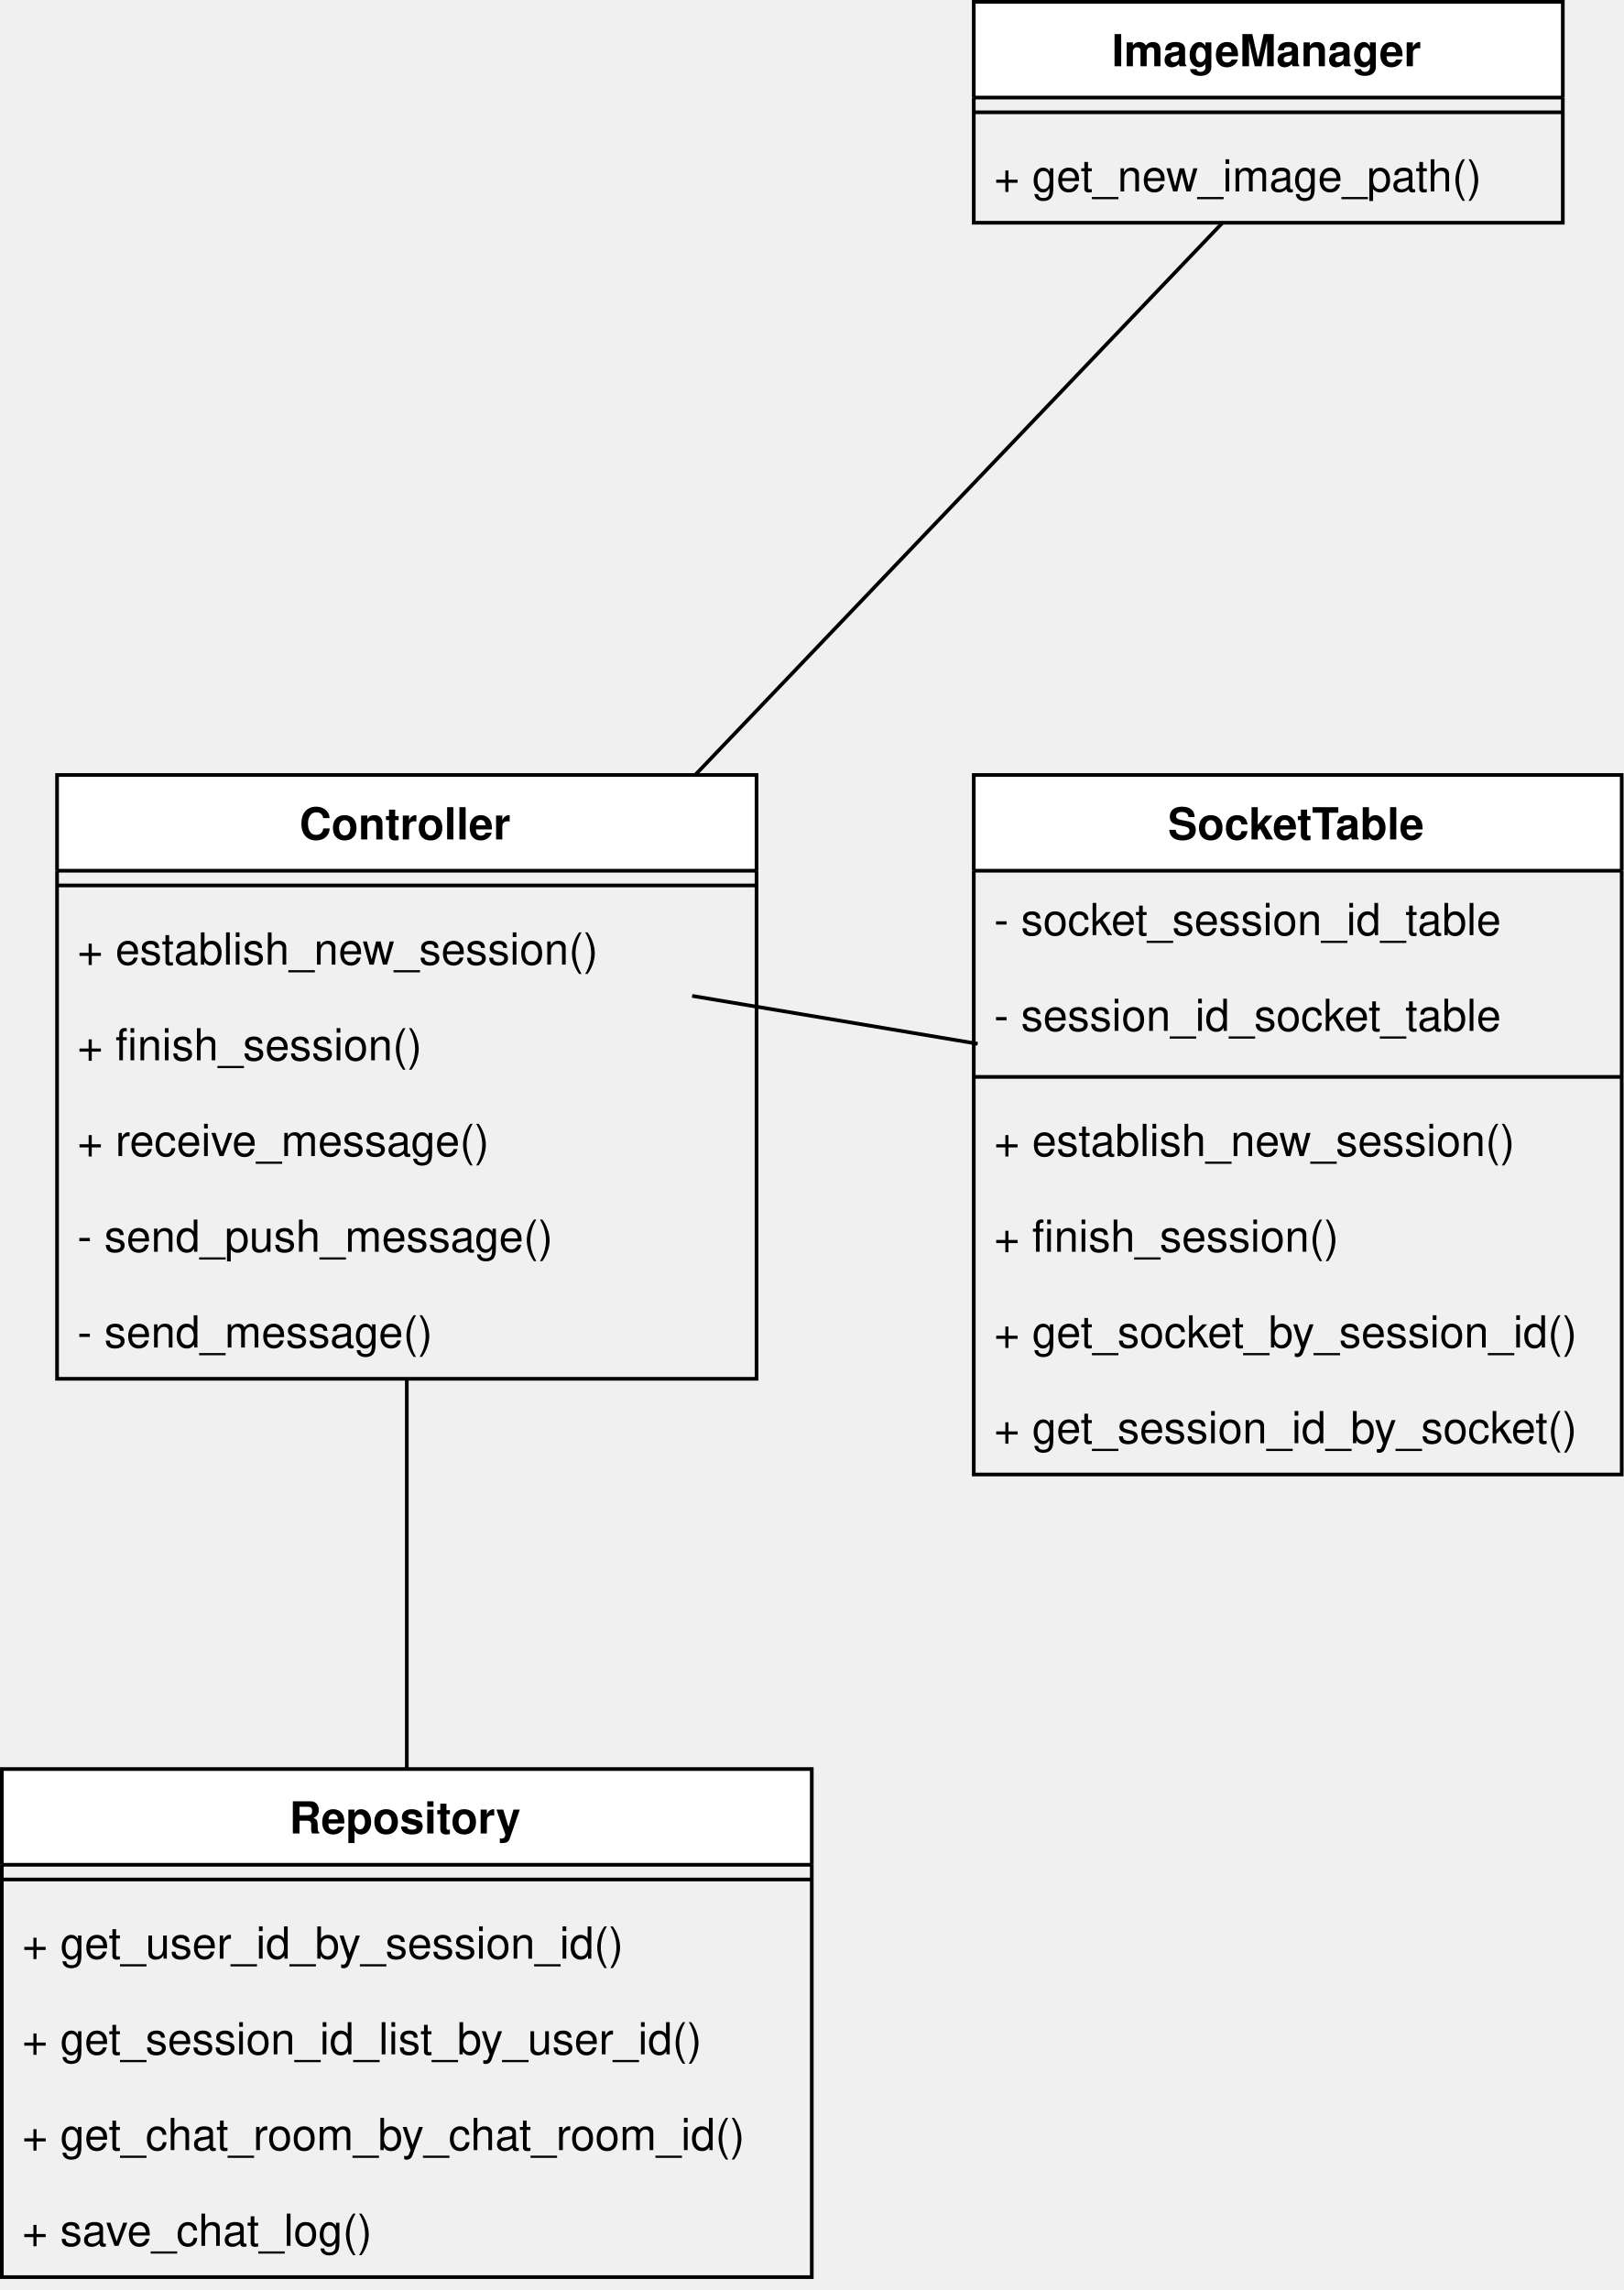
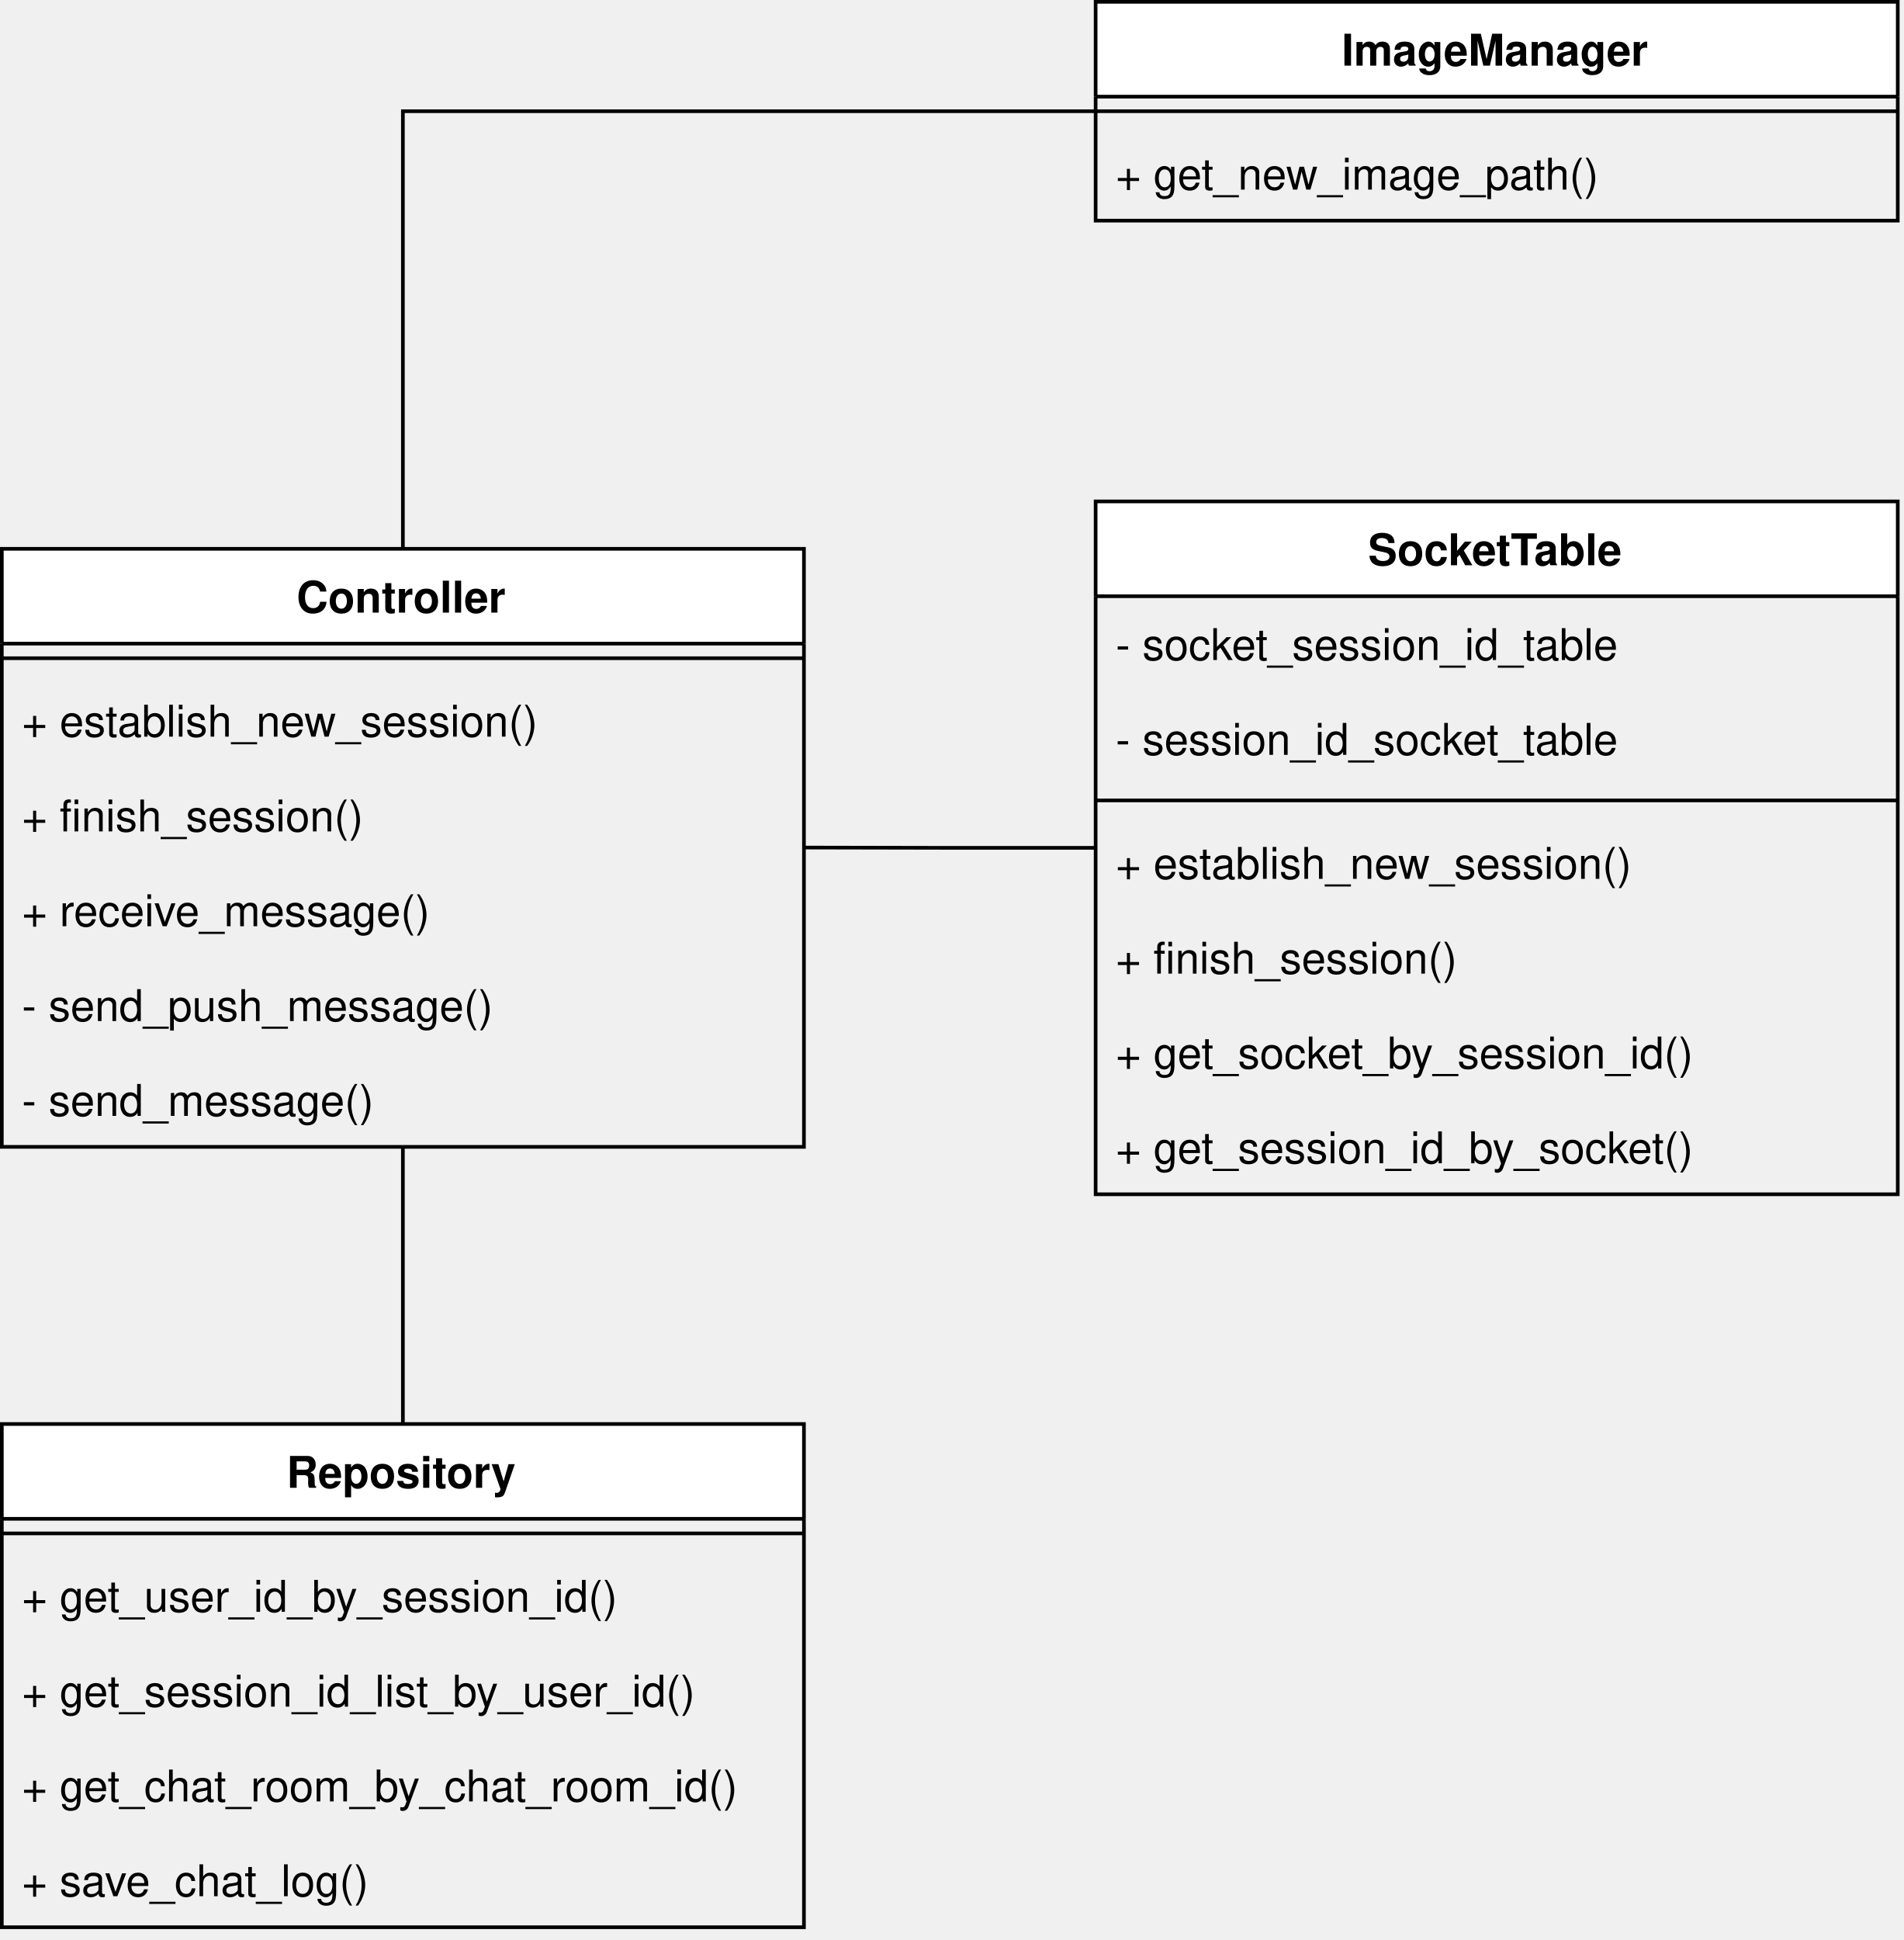
- <svg xmlns="http://www.w3.org/2000/svg" version="1.1" width="441px" height="622px" viewBox="-0.5 -0.5 441 622" content="&lt;mxfile host=&quot;Electron&quot; modified=&quot;2022-11-06T10:15:36.561Z&quot; agent=&quot;5.0 (Windows NT 10.0; Win64; x64) AppleWebKit/537.36 (KHTML, like Gecko) draw.io/13.9.9 Chrome/85.0.418.121 Electron/10.1.5 Safari/537.36&quot; etag=&quot;pquYMvNGShUwTOYHAH7x&quot; version=&quot;13.9.9&quot; type=&quot;device&quot;&gt;&lt;diagram id=&quot;dcJ1k_aYC8GSWVSwkS-k&quot; name=&quot;페이지-1&quot;&gt;7Ztbc6M2FMc/jWfah3i4Gx5je7PbmWSaWWd2u33xKCAbNQIxQo6dfPpKIAwY+ZZY7kPxg40O4qLz/+lyDnhgT5LNVwqy+IFEEA8sI9oM7OnAskzDcviPsLyVFjewSsOSokhWqg0z9A6rI6V1hSKYtyoyQjBDWdsYkjSFIWvZAKVk3a62ILh91QwsYccwCwHuWn+iiMWl1bdGtf0bRMu4urLpBeWeBFSVZUvyGERk3TDZXwb2hBLCyq1kM4FYOK/yS3nc3Z692xujMGWnHDC7Y4/Zt/UP/yZfB8sn+idbvN9U8rwCvJIt/g4zkiNG6Ju8b/ZWOSNfowSDlJfGC5Kymdxj8jLAaJny7ZDfDaTc8AopQ9yPt3IHIxm3hjHC0T14IytxzzkD4UtVGseEond+WoDlOfluyiQSlteqMRNHcrPBrRTmvM5j5Qhzx/QANq2K9yBn0hASjEGWo+dtMxJAlygdE8ZIIit1/SxdL1oINw2T9PtXSBLIhPuMaq8vGZCdwKuYWNdIbTmJmzjZvkRZYrzcnrtWmm9Isc8R3usI35Ebo0LqnFHysqVfeGmBMJ4QTLjO05QUlSr9MVwwhfoJiiJcnCwDIUqXT4KG6Y1ZW+6LA6d2bfku/SBMlDDAQKmTEAWDZ4gfBaeIiPPTsu44Iyhlha/c8cCdFhbKJiTljQCoEBBy/ddQMCBbVrUEpTGkiCklP9x5joMgha+8fkx3baoHCtXHYpiFbL7KIZ2jaP78Ns9hnnPH8tJvv3ew4G3tOk9icD4Z5bjQhsDpQiBMhB+7wMUYGnOeYKoAow3AmPt2YgxdgYI14WWzLh+lQxsFtnMaBRUtl8fAP4BBrf0co5wJHCQZPQuXZ8E7cSbQxoJrHWAhjAGb8yVKIiioCz0KOlDwT5wc9KHQXQyWKOTgFZbyY7Lspb+89KZp/cfa22ZH+xkJXyB7KlzZRwKXiQQcx2lFArbbHf/NkaeIBAJDl/LdCeBGiF2o31wNMCUJfd9X96PPxARKAvR1/W4oWABQKy9Z6AHQAoDbHfuvDICtmPf7XMBZuYDzZR/5p8muKxdg71vtcX9w76I8nqdwXU0A/arv8gQoFvxX7vj70kELlAr9e+21aa9a8WsTn7LN+vYfMzN/3j2R9NffL3T246a74G/kgMoJv88ENinoiHsyGPspsE+cBLRRcCj701gBChIKJnoKNFDgdRPC150InC4GfyRgCR9Ayr9pR/I+/L9M+G86ivDfU+R9PF3Rv6NaBfZr/7PW/tve86mYXyW7rrW/4x4Y9sWqH4neP88Ai//3A74G+RUPAJXy6xvvuykf7gSuJ8b9aH+51z4CtzXaK5O9geq1j2pBcHnhVU9+++H+vOHeOxmEA8O9Sndtw/2+OH9fqmdiDW4NxXc/E1yYDNVMoCJD3zNfYw8afQpIt/aKVz+urP2+FBCFIUSvcJ5w8fk6sBf/8uKrcr/XFb/70Kd86pdG82zFe34vvjbxlclfXeor034HxO913yPnySicl+69bq9XrQR3ZOYQ3Ip/TtRKxiypgjNKVmkEo8GRICknKxrCQ56SoRGP9ZbwlN4Fo9YfNbo+phADxmet1n2oHCgPfRTANFJzljMMmp9BM3SzvIDv9YztZydAK9srT1lrpLiKO/RHgWu5/ByBb+28DeQYQ29UX8TauUrprM5VChK2nvg4HJ5qLfhxOOAGsb/E9tAwPFn+VZR9w5fl6aZRefrWKDzyoIw3SCQVPola9X7LcdSCK6HmtvMCjul+jCbbHw0903Ns33aL3zZNnvB8g6brwnTCSyWXGGmOqlp1It2qWtVAXr3WY354jNg50e6rfx9Wjhfr/5uV1et/7dlf/gU=&lt;/diagram&gt;&lt;/mxfile&gt;">
+ <svg xmlns="http://www.w3.org/2000/svg" version="1.1" width="522px" height="532px" viewBox="-0.5 -0.5 522 532" content="&lt;mxfile host=&quot;app.diagrams.net&quot; modified=&quot;2022-11-11T05:34:43.935Z&quot; agent=&quot;5.0 (Windows NT 10.0; Win64; x64) AppleWebKit/537.36 (KHTML, like Gecko) Chrome/107.0.0.0 Safari/537.36&quot; etag=&quot;iBipdFbT5nGIOSUqCTy7&quot; version=&quot;20.5.2&quot; type=&quot;device&quot;&gt;&lt;diagram id=&quot;dcJ1k_aYC8GSWVSwkS-k&quot; name=&quot;페이지-1&quot;&gt;7Vtbb+I4FP41SLsPVJAb5LHQdmclqkVDNTOdF+QmJvHUiSPHFOivXzuxcyHhpk1gVgoPiHNix/H5Ph+fc2J6+jTY/kVB5D8TF+KeNnC3Pf2hp2m2YfNvodilCmtgpgqPIjdVDXPFAn1CqRxI7Rq5MC41ZIRghqKy0iFhCB1W0gFKyabcbEVwedQIeLCiWDgAV7Xfkcv8VDvWRrn+C0Ser0YeWnLCAVCN5UxiH7hkU1Dpjz19Sglh6a9gO4VY2E7ZJe33dOBq9mAUhuycDpHr7xw4i9nrT2fcf5uONta6L+8Ss52aMHT5/KVIKPOJR0KAH3PthJJ16EJx1wGX8jYzQiKuHHLlL8jYToIJ1oxwlc8CLK/yB6a7H6L/nanE10S07ZFSPGzlAKm0K0pzSFEAGaSZ0r0XWHMxJCFMNU8IY3k9naSY2UHbKUOQNXVkq8UTm0dfNt/G/Xhjey/0H7b67GuGJCGgHpR9Kdtu7n8No+H3pxcSvv58p4tvfT2DmC8NSPjj0h3vRyEGDH2UHwRIknpZuxxH/kNCWQ/r0af8AHgth/oKIxIjRuTdi5DHGxRgkNhtRUKm0BdQAYy8kP92uKGEuScfkDLEl8e9vMAE5hPHR9idgR1ZC5PEDDjvSpr4hKJPflug4OeXKZPk0KxSi4XoKUGjMOZt5gqj4Z7qGWxLDWcgZlLhEIxBFKO3bBoBRwuFE8IYCUqcqKGAmCHcFlRVENVVSy5t6dtMW8qb3FNky98vegl93BbwVgX4CtwYJVDHjJL3zKkJK634ipkSTGi+jhT+GK5YDfoBct3EJ8QRcFDovSQeoD/MNbOk44Oea75KO+iJK2GAgRQnAQoGbxDPBU8REfenadtJRFDIEluZk575kGgom5KQTwKgBEDI8d9AwQE5MzUTFPrcXbBayI8vntNEkMArq5/CvTXU7RrUJ2L3hGy5jiFdInf5tlvGMI65Ybn0x58VWvC5Vo0naXA5M1K/UCaBUSWBUBHed4UT7+1zPsGwhhhlAky4badi8+BU0KZcHubySXa0xgLdOI8Fii3N02B8hAY59kuMYiboIJnRcaF5Llhn7gStccHUjnDB8QFb8sgzECzIhY4KbVBhfObm0B4VqsFgSoUYfMAUfky8DvrmoR8OtethX5vfVaO/6+Z3tm2XM7yxof/mGZ6uygyFDK9+XQ3qwb9Oiqces7CqF8R5h+wlWSRdjtdMjmfs5Xi6Pjozx1PJYPPIV7f2fkJsgX4xzmO1TOi8ev06ajzba21D16tJfkKAHHnJhY4ArRBAxda3I4BeE9F1VZ6LqjyXwz4anwd7W1Ue/VAcz+3BrYtifxnCjdoAuni+eQbcPJXTDxX6VigU+HfYt4b9VXO52jdK1YC/UN1LN/yuxts2C/QzN4HWWHCsrleIAAUTEk50LGiBBdatS/1GlQZ/B8CDzyDk37QCeZf+N5P+a4MzC/tWW9m/URcFdrH/RbF/tnr+N294DfOI2xdRPxKrfxkB5ncOv3n4b/5q16iWfLgROJ4Yd96+tQM9unnugR4VEDQPfN07/c7dX+burbOJ8Lu4+0N5/qFSz1Tr3Q9qvrudoGFm3HwnUC6pKwFdHfvbH+o5VAKi0IHoAy4DDj6PAzvwmwf/5rVfs/rSJ33rF7rLaM1Xfgd+a+Dfvvh7BPwO9/Zwv2a5t37V10WCezBXD0cVDmOVT3PBLWI/Cr/TQ1mmlPITWULIDmSdPDF2MPU6edhKpeInD1sp7PaOeP2H01ey61zQsFDw0wxxaC3/9ErlP8vmV61B9tlL+9L5ylvmyNeMYt6NR7apmfwe9lidLMxizMGdNcoH0fZGSY1VGSXhV2aJOspxMf+/Wdo8/9Oe/vgv&lt;/diagram&gt;&lt;/mxfile&gt;">
  <defs>
-     <clipPath id="mx-clip-4-519-212-26-0">
-       <rect x="4" y="519" width="212" height="26" />
+     <clipPath id="mx-clip-4-429-212-26-0">
+       <rect x="4" y="429" width="212" height="26" />
    </clipPath>
-     <clipPath id="mx-clip-4-545-212-26-0">
-       <rect x="4" y="545" width="212" height="26" />
+     <clipPath id="mx-clip-4-455-212-26-0">
+       <rect x="4" y="455" width="212" height="26" />
    </clipPath>
-     <clipPath id="mx-clip-4-571-212-26-0">
-       <rect x="4" y="571" width="212" height="26" />
+     <clipPath id="mx-clip-4-481-212-26-0">
+       <rect x="4" y="481" width="212" height="26" />
    </clipPath>
-     <clipPath id="mx-clip-4-597-212-26-0">
-       <rect x="4" y="597" width="212" height="26" />
+     <clipPath id="mx-clip-4-507-212-26-0">
+       <rect x="4" y="507" width="212" height="26" />
    </clipPath>
-     <clipPath id="mx-clip-268-241-168-26-0">
-       <rect x="268" y="241" width="168" height="26" />
+     <clipPath id="mx-clip-304-168-212-26-0">
+       <rect x="304" y="168" width="212" height="26" />
    </clipPath>
-     <clipPath id="mx-clip-268-267-168-26-0">
-       <rect x="268" y="267" width="168" height="26" />
+     <clipPath id="mx-clip-304-194-212-26-0">
+       <rect x="304" y="194" width="212" height="26" />
    </clipPath>
-     <clipPath id="mx-clip-268-301-168-26-0">
-       <rect x="268" y="301" width="168" height="26" />
+     <clipPath id="mx-clip-304-228-212-26-0">
+       <rect x="304" y="228" width="212" height="26" />
    </clipPath>
-     <clipPath id="mx-clip-268-327-168-26-0">
-       <rect x="268" y="327" width="168" height="26" />
+     <clipPath id="mx-clip-304-254-212-26-0">
+       <rect x="304" y="254" width="212" height="26" />
    </clipPath>
-     <clipPath id="mx-clip-268-353-168-26-0">
-       <rect x="268" y="353" width="168" height="26" />
+     <clipPath id="mx-clip-304-280-212-26-0">
+       <rect x="304" y="280" width="212" height="26" />
    </clipPath>
-     <clipPath id="mx-clip-268-379-168-26-0">
-       <rect x="268" y="379" width="168" height="26" />
+     <clipPath id="mx-clip-304-306-212-26-0">
+       <rect x="304" y="306" width="212" height="26" />
    </clipPath>
-     <clipPath id="mx-clip-268-39-152-26-0">
-       <rect x="268" y="39" width="152" height="26" />
+     <clipPath id="mx-clip-304-39-212-26-0">
+       <rect x="304" y="39" width="212" height="26" />
    </clipPath>
-     <clipPath id="mx-clip-19-249-182-26-0">
-       <rect x="19" y="249" width="182" height="26" />
+     <clipPath id="mx-clip-4-189-212-26-0">
+       <rect x="4" y="189" width="212" height="26" />
    </clipPath>
-     <clipPath id="mx-clip-19-275-182-26-0">
-       <rect x="19" y="275" width="182" height="26" />
+     <clipPath id="mx-clip-4-215-212-26-0">
+       <rect x="4" y="215" width="212" height="26" />
    </clipPath>
-     <clipPath id="mx-clip-19-301-182-26-0">
-       <rect x="19" y="301" width="182" height="26" />
+     <clipPath id="mx-clip-4-241-212-26-0">
+       <rect x="4" y="241" width="212" height="26" />
    </clipPath>
-     <clipPath id="mx-clip-19-327-182-26-0">
-       <rect x="19" y="327" width="182" height="26" />
+     <clipPath id="mx-clip-4-267-212-26-0">
+       <rect x="4" y="267" width="212" height="26" />
    </clipPath>
-     <clipPath id="mx-clip-19-353-182-26-0">
-       <rect x="19" y="353" width="182" height="26" />
+     <clipPath id="mx-clip-4-293-212-26-0">
+       <rect x="4" y="293" width="212" height="26" />
    </clipPath>
  </defs>
  <g>
-     <path d="M 0 506 L 0 480 L 220 480 L 220 506" fill="#ffffff" stroke="#000000" stroke-miterlimit="10" pointer-events="all" />
-     <path d="M 0 506 L 0 618 L 220 618 L 220 506" fill="none" stroke="#000000" stroke-miterlimit="10" pointer-events="none" />
-     <path d="M 0 506 L 220 506" fill="none" stroke="#000000" stroke-miterlimit="10" pointer-events="none" />
-     <g fill="#000000" font-family="Helvetica" font-weight="bold" pointer-events="none" text-anchor="middle" font-size="12px">
-       <text x="109.5" y="497.5">Repository</text>
+     <path d="M 110 390 L 110 313.92" fill="none" stroke="rgb(0, 0, 0)" stroke-miterlimit="10" pointer-events="stroke" />
+     <path d="M 0 416 L 0 390 L 220 390 L 220 416" fill="rgb(255, 255, 255)" stroke="rgb(0, 0, 0)" stroke-miterlimit="10" pointer-events="all" />
+     <path d="M 0 416 L 0 528 L 220 528 L 220 416" fill="none" stroke="rgb(0, 0, 0)" stroke-miterlimit="10" pointer-events="none" />
+     <path d="M 0 416 L 220 416" fill="none" stroke="rgb(0, 0, 0)" stroke-miterlimit="10" pointer-events="none" />
+     <g fill="rgb(0, 0, 0)" font-family="Helvetica" font-weight="bold" pointer-events="none" text-anchor="middle" font-size="12px">
+       <text x="109.5" y="407.5">Repository</text>
    </g>
-     <path d="M 0 510 L 220 510" fill="none" stroke="#000000" stroke-miterlimit="10" pointer-events="none" />
-     <g fill="#000000" font-family="Helvetica" pointer-events="none" clip-path="url(#mx-clip-4-519-212-26-0)" font-size="12px">
-       <text x="5.5" y="531.5">+ get_user_id_by_session_id()</text>
+     <path d="M 0 420 L 220 420" fill="none" stroke="rgb(0, 0, 0)" stroke-miterlimit="10" pointer-events="none" />
+     <g fill="rgb(0, 0, 0)" font-family="Helvetica" pointer-events="none" clip-path="url(#mx-clip-4-429-212-26-0)" font-size="12px">
+       <text x="5.5" y="441.5">+ get_user_id_by_session_id()</text>
    </g>
-     <g fill="#000000" font-family="Helvetica" pointer-events="none" clip-path="url(#mx-clip-4-545-212-26-0)" font-size="12px">
-       <text x="5.5" y="557.5">+ get_session_id_list_by_user_id()</text>
+     <g fill="rgb(0, 0, 0)" font-family="Helvetica" pointer-events="none" clip-path="url(#mx-clip-4-455-212-26-0)" font-size="12px">
+       <text x="5.5" y="467.5">+ get_session_id_list_by_user_id()</text>
    </g>
-     <g fill="#000000" font-family="Helvetica" pointer-events="none" clip-path="url(#mx-clip-4-571-212-26-0)" font-size="12px">
-       <text x="5.5" y="583.5">+ get_chat_room_by_chat_room_id()</text>
+     <g fill="rgb(0, 0, 0)" font-family="Helvetica" pointer-events="none" clip-path="url(#mx-clip-4-481-212-26-0)" font-size="12px">
+       <text x="5.5" y="493.5">+ get_chat_room_by_chat_room_id()</text>
    </g>
-     <g fill="#000000" font-family="Helvetica" pointer-events="none" clip-path="url(#mx-clip-4-597-212-26-0)" font-size="12px">
-       <text x="5.5" y="609.5">+ save_chat_log()</text>
+     <g fill="rgb(0, 0, 0)" font-family="Helvetica" pointer-events="none" clip-path="url(#mx-clip-4-507-212-26-0)" font-size="12px">
+       <text x="5.5" y="519.5">+ save_chat_log()</text>
    </g>
-     <path d="M 264 236 L 264 210 L 440 210 L 440 236" fill="#ffffff" stroke="#000000" stroke-miterlimit="10" pointer-events="none" />
-     <path d="M 264 236 L 264 400 L 440 400 L 440 236" fill="none" stroke="#000000" stroke-miterlimit="10" pointer-events="none" />
-     <path d="M 264 236 L 440 236" fill="none" stroke="#000000" stroke-miterlimit="10" pointer-events="none" />
-     <g fill="#000000" font-family="Helvetica" font-weight="bold" pointer-events="none" text-anchor="middle" font-size="12px">
-       <text x="351.5" y="227.5">SocketTable</text>
+     <path d="M 300 232 L 260 232 L 219.78 231.92" fill="none" stroke="rgb(0, 0, 0)" stroke-miterlimit="10" pointer-events="none" />
+     <path d="M 300 163 L 300 137 L 520 137 L 520 163" fill="rgb(255, 255, 255)" stroke="rgb(0, 0, 0)" stroke-miterlimit="10" pointer-events="none" />
+     <path d="M 300 163 L 300 327 L 520 327 L 520 163" fill="none" stroke="rgb(0, 0, 0)" stroke-miterlimit="10" pointer-events="none" />
+     <path d="M 300 163 L 520 163" fill="none" stroke="rgb(0, 0, 0)" stroke-miterlimit="10" pointer-events="none" />
+     <g fill="rgb(0, 0, 0)" font-family="Helvetica" font-weight="bold" pointer-events="none" text-anchor="middle" font-size="12px">
+       <text x="409.5" y="154.5">SocketTable</text>
    </g>
-     <g fill="#000000" font-family="Helvetica" pointer-events="none" clip-path="url(#mx-clip-268-241-168-26-0)" font-size="12px">
-       <text x="269.5" y="253.5">- socket_session_id_table</text>
+     <g fill="rgb(0, 0, 0)" font-family="Helvetica" pointer-events="none" clip-path="url(#mx-clip-304-168-212-26-0)" font-size="12px">
+       <text x="305.5" y="180.5">- socket_session_id_table</text>
    </g>
-     <g fill="#000000" font-family="Helvetica" pointer-events="none" clip-path="url(#mx-clip-268-267-168-26-0)" font-size="12px">
-       <text x="269.5" y="279.5">- session_id_socket_table</text>
+     <g fill="rgb(0, 0, 0)" font-family="Helvetica" pointer-events="none" clip-path="url(#mx-clip-304-194-212-26-0)" font-size="12px">
+       <text x="305.5" y="206.5">- session_id_socket_table</text>
    </g>
-     <path d="M 264 292 L 440 292" fill="none" stroke="#000000" stroke-miterlimit="10" pointer-events="none" />
-     <g fill="#000000" font-family="Helvetica" pointer-events="none" clip-path="url(#mx-clip-268-301-168-26-0)" font-size="12px">
-       <text x="269.5" y="313.5">+ establish_new_session()</text>
+     <path d="M 300 219 L 520 219" fill="none" stroke="rgb(0, 0, 0)" stroke-miterlimit="10" pointer-events="none" />
+     <g fill="rgb(0, 0, 0)" font-family="Helvetica" pointer-events="none" clip-path="url(#mx-clip-304-228-212-26-0)" font-size="12px">
+       <text x="305.5" y="240.5">+ establish_new_session()</text>
    </g>
-     <g fill="#000000" font-family="Helvetica" pointer-events="none" clip-path="url(#mx-clip-268-327-168-26-0)" font-size="12px">
-       <text x="269.5" y="339.5">+ finish_session()</text>
+     <g fill="rgb(0, 0, 0)" font-family="Helvetica" pointer-events="none" clip-path="url(#mx-clip-304-254-212-26-0)" font-size="12px">
+       <text x="305.5" y="266.5">+ finish_session()</text>
    </g>
-     <g fill="#000000" font-family="Helvetica" pointer-events="none" clip-path="url(#mx-clip-268-353-168-26-0)" font-size="12px">
-       <text x="269.5" y="365.5">+ get_socket_by_session_id()</text>
+     <g fill="rgb(0, 0, 0)" font-family="Helvetica" pointer-events="none" clip-path="url(#mx-clip-304-280-212-26-0)" font-size="12px">
+       <text x="305.5" y="292.5">+ get_socket_by_session_id()</text>
    </g>
-     <g fill="#000000" font-family="Helvetica" pointer-events="none" clip-path="url(#mx-clip-268-379-168-26-0)" font-size="12px">
-       <text x="269.5" y="391.5">+ get_session_id_by_socket()</text>
+     <g fill="rgb(0, 0, 0)" font-family="Helvetica" pointer-events="none" clip-path="url(#mx-clip-304-306-212-26-0)" font-size="12px">
+       <text x="305.5" y="318.5">+ get_session_id_by_socket()</text>
    </g>
-     <path d="M 264 26 L 264 0 L 424 0 L 424 26" fill="#ffffff" stroke="#000000" stroke-miterlimit="10" pointer-events="none" />
-     <path d="M 264 26 L 264 60 L 424 60 L 424 26" fill="none" stroke="#000000" stroke-miterlimit="10" pointer-events="none" />
-     <path d="M 264 26 L 424 26" fill="none" stroke="#000000" stroke-miterlimit="10" pointer-events="none" />
-     <g fill="#000000" font-family="Helvetica" font-weight="bold" pointer-events="none" text-anchor="middle" font-size="12px">
-       <text x="343.5" y="17.5">ImageManager</text>
+     <path d="M 300 26 L 300 0 L 520 0 L 520 26" fill="rgb(255, 255, 255)" stroke="rgb(0, 0, 0)" stroke-miterlimit="10" pointer-events="none" />
+     <path d="M 300 26 L 300 60 L 520 60 L 520 26" fill="none" stroke="rgb(0, 0, 0)" stroke-miterlimit="10" pointer-events="none" />
+     <path d="M 300 26 L 520 26" fill="none" stroke="rgb(0, 0, 0)" stroke-miterlimit="10" pointer-events="none" />
+     <g fill="rgb(0, 0, 0)" font-family="Helvetica" font-weight="bold" pointer-events="none" text-anchor="middle" font-size="12px">
+       <text x="409.5" y="17.5">ImageManager</text>
    </g>
-     <path d="M 264 30 L 424 30" fill="none" stroke="#000000" stroke-miterlimit="10" pointer-events="none" />
-     <g fill="#000000" font-family="Helvetica" pointer-events="none" clip-path="url(#mx-clip-268-39-152-26-0)" font-size="12px">
-       <text x="269.5" y="51.5">+ get_new_image_path()</text>
+     <path d="M 300 30 L 520 30" fill="none" stroke="rgb(0, 0, 0)" stroke-miterlimit="10" pointer-events="none" />
+     <g fill="rgb(0, 0, 0)" font-family="Helvetica" pointer-events="none" clip-path="url(#mx-clip-304-39-212-26-0)" font-size="12px">
+       <text x="305.5" y="51.5">+ get_new_image_path()</text>
    </g>
-     <path d="M 15 236 L 15 210 L 205 210 L 205 236" fill="#ffffff" stroke="#000000" stroke-miterlimit="10" pointer-events="none" />
-     <path d="M 15 236 L 15 374 L 205 374 L 205 236" fill="none" stroke="#000000" stroke-miterlimit="10" pointer-events="none" />
-     <path d="M 15 236 L 205 236" fill="none" stroke="#000000" stroke-miterlimit="10" pointer-events="none" />
-     <g fill="#000000" font-family="Helvetica" font-weight="bold" pointer-events="none" text-anchor="middle" font-size="12px">
-       <text x="109.5" y="227.5">Controller</text>
+     <path d="M 0 176 L 0 150 L 220 150 L 220 176" fill="rgb(255, 255, 255)" stroke="rgb(0, 0, 0)" stroke-miterlimit="10" pointer-events="none" />
+     <path d="M 0 176 L 0 314 L 220 314 L 220 176" fill="none" stroke="rgb(0, 0, 0)" stroke-miterlimit="10" pointer-events="none" />
+     <path d="M 0 176 L 220 176" fill="none" stroke="rgb(0, 0, 0)" stroke-miterlimit="10" pointer-events="none" />
+     <g fill="rgb(0, 0, 0)" font-family="Helvetica" font-weight="bold" pointer-events="none" text-anchor="middle" font-size="12px">
+       <text x="109.5" y="167.5">Controller</text>
    </g>
-     <path d="M 15 240 L 205 240" fill="none" stroke="#000000" stroke-miterlimit="10" pointer-events="none" />
-     <g fill="#000000" font-family="Helvetica" pointer-events="none" clip-path="url(#mx-clip-19-249-182-26-0)" font-size="12px">
-       <text x="20.5" y="261.5">+ establish_new_session()    </text>
+     <path d="M 0 180 L 220 180" fill="none" stroke="rgb(0, 0, 0)" stroke-miterlimit="10" pointer-events="none" />
+     <g fill="rgb(0, 0, 0)" font-family="Helvetica" pointer-events="none" clip-path="url(#mx-clip-4-189-212-26-0)" font-size="12px">
+       <text x="5.5" y="201.5">+ establish_new_session()    </text>
    </g>
-     <g fill="#000000" font-family="Helvetica" pointer-events="none" clip-path="url(#mx-clip-19-275-182-26-0)" font-size="12px">
-       <text x="20.5" y="287.5">+ finish_session()</text>
+     <g fill="rgb(0, 0, 0)" font-family="Helvetica" pointer-events="none" clip-path="url(#mx-clip-4-215-212-26-0)" font-size="12px">
+       <text x="5.5" y="227.5">+ finish_session()</text>
    </g>
-     <g fill="#000000" font-family="Helvetica" pointer-events="none" clip-path="url(#mx-clip-19-301-182-26-0)" font-size="12px">
-       <text x="20.5" y="313.5">+ receive_message()</text>
+     <g fill="rgb(0, 0, 0)" font-family="Helvetica" pointer-events="none" clip-path="url(#mx-clip-4-241-212-26-0)" font-size="12px">
+       <text x="5.5" y="253.5">+ receive_message()</text>
    </g>
-     <g fill="#000000" font-family="Helvetica" pointer-events="none" clip-path="url(#mx-clip-19-327-182-26-0)" font-size="12px">
-       <text x="20.5" y="339.5">- send_push_message()</text>
+     <g fill="rgb(0, 0, 0)" font-family="Helvetica" pointer-events="none" clip-path="url(#mx-clip-4-267-212-26-0)" font-size="12px">
+       <text x="5.5" y="279.5">- send_push_message()</text>
    </g>
-     <g fill="#000000" font-family="Helvetica" pointer-events="none" clip-path="url(#mx-clip-19-353-182-26-0)" font-size="12px">
-       <text x="20.5" y="365.5">- send_message()</text>
+     <g fill="rgb(0, 0, 0)" font-family="Helvetica" pointer-events="none" clip-path="url(#mx-clip-4-293-212-26-0)" font-size="12px">
+       <text x="5.5" y="305.5">- send_message()</text>
    </g>
-     <path d="M 331.58 60 L 188.32 210" fill="none" stroke="#000000" stroke-miterlimit="10" pointer-events="none" />
-     <path d="M 265.06 283.01 L 187.5 270" fill="none" stroke="#000000" stroke-miterlimit="10" pointer-events="none" />
-     <path d="M 110 374 L 110 480" fill="none" stroke="#000000" stroke-miterlimit="10" pointer-events="none" />
+     <path d="M 300 30 L 110 30 L 110 150" fill="none" stroke="rgb(0, 0, 0)" stroke-miterlimit="10" pointer-events="none" />
  </g>
</svg>
